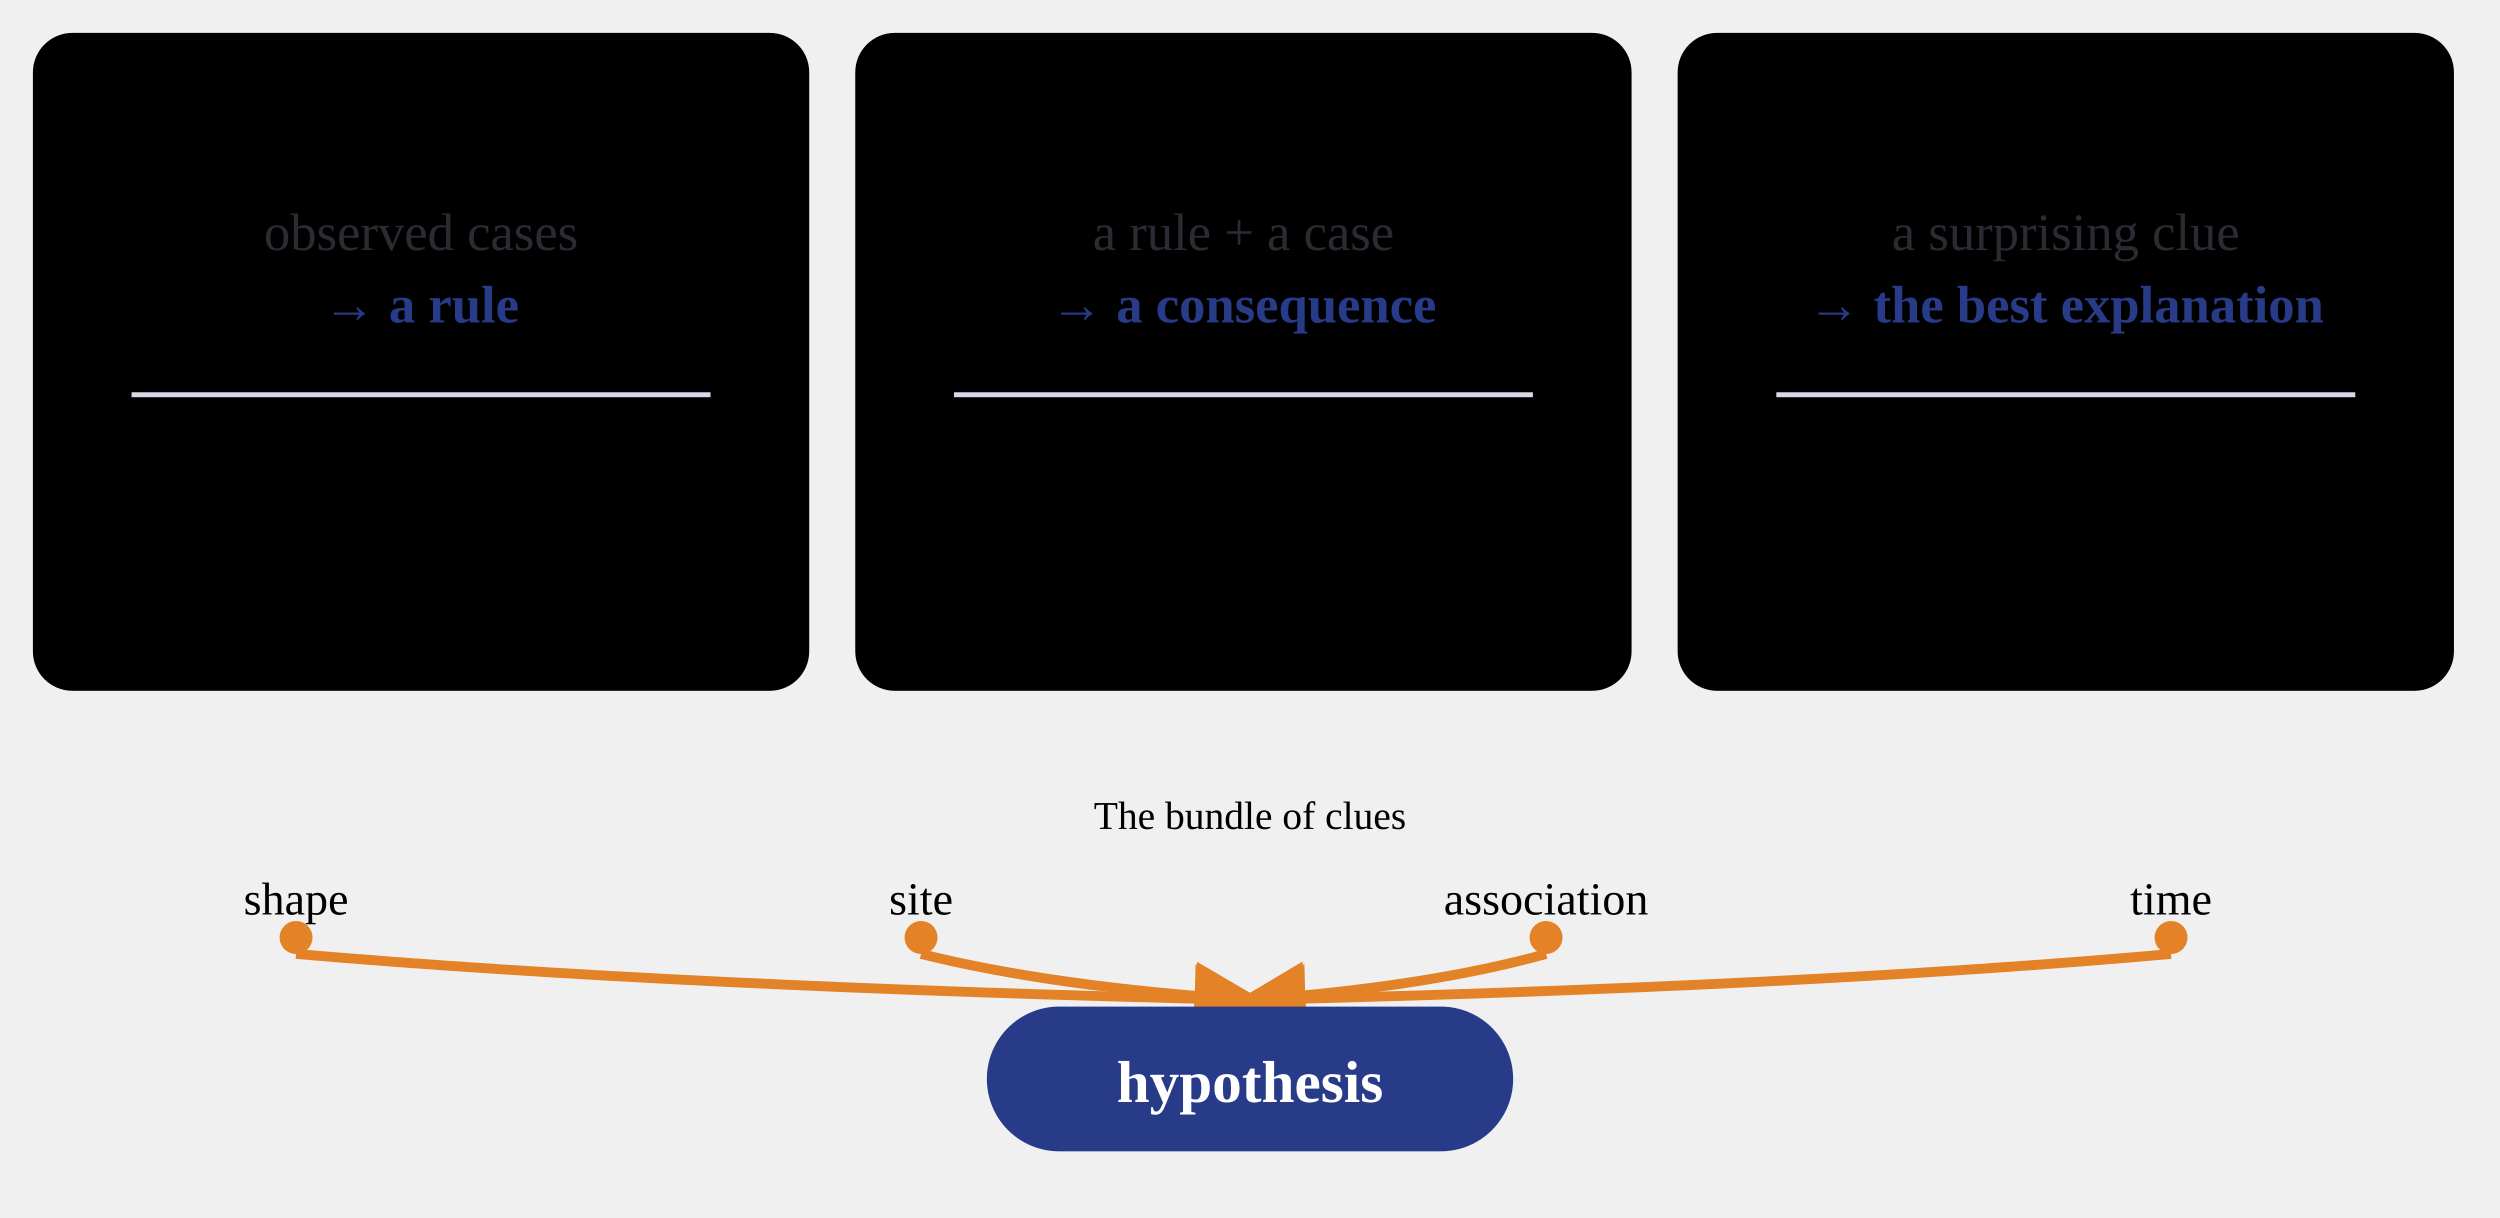
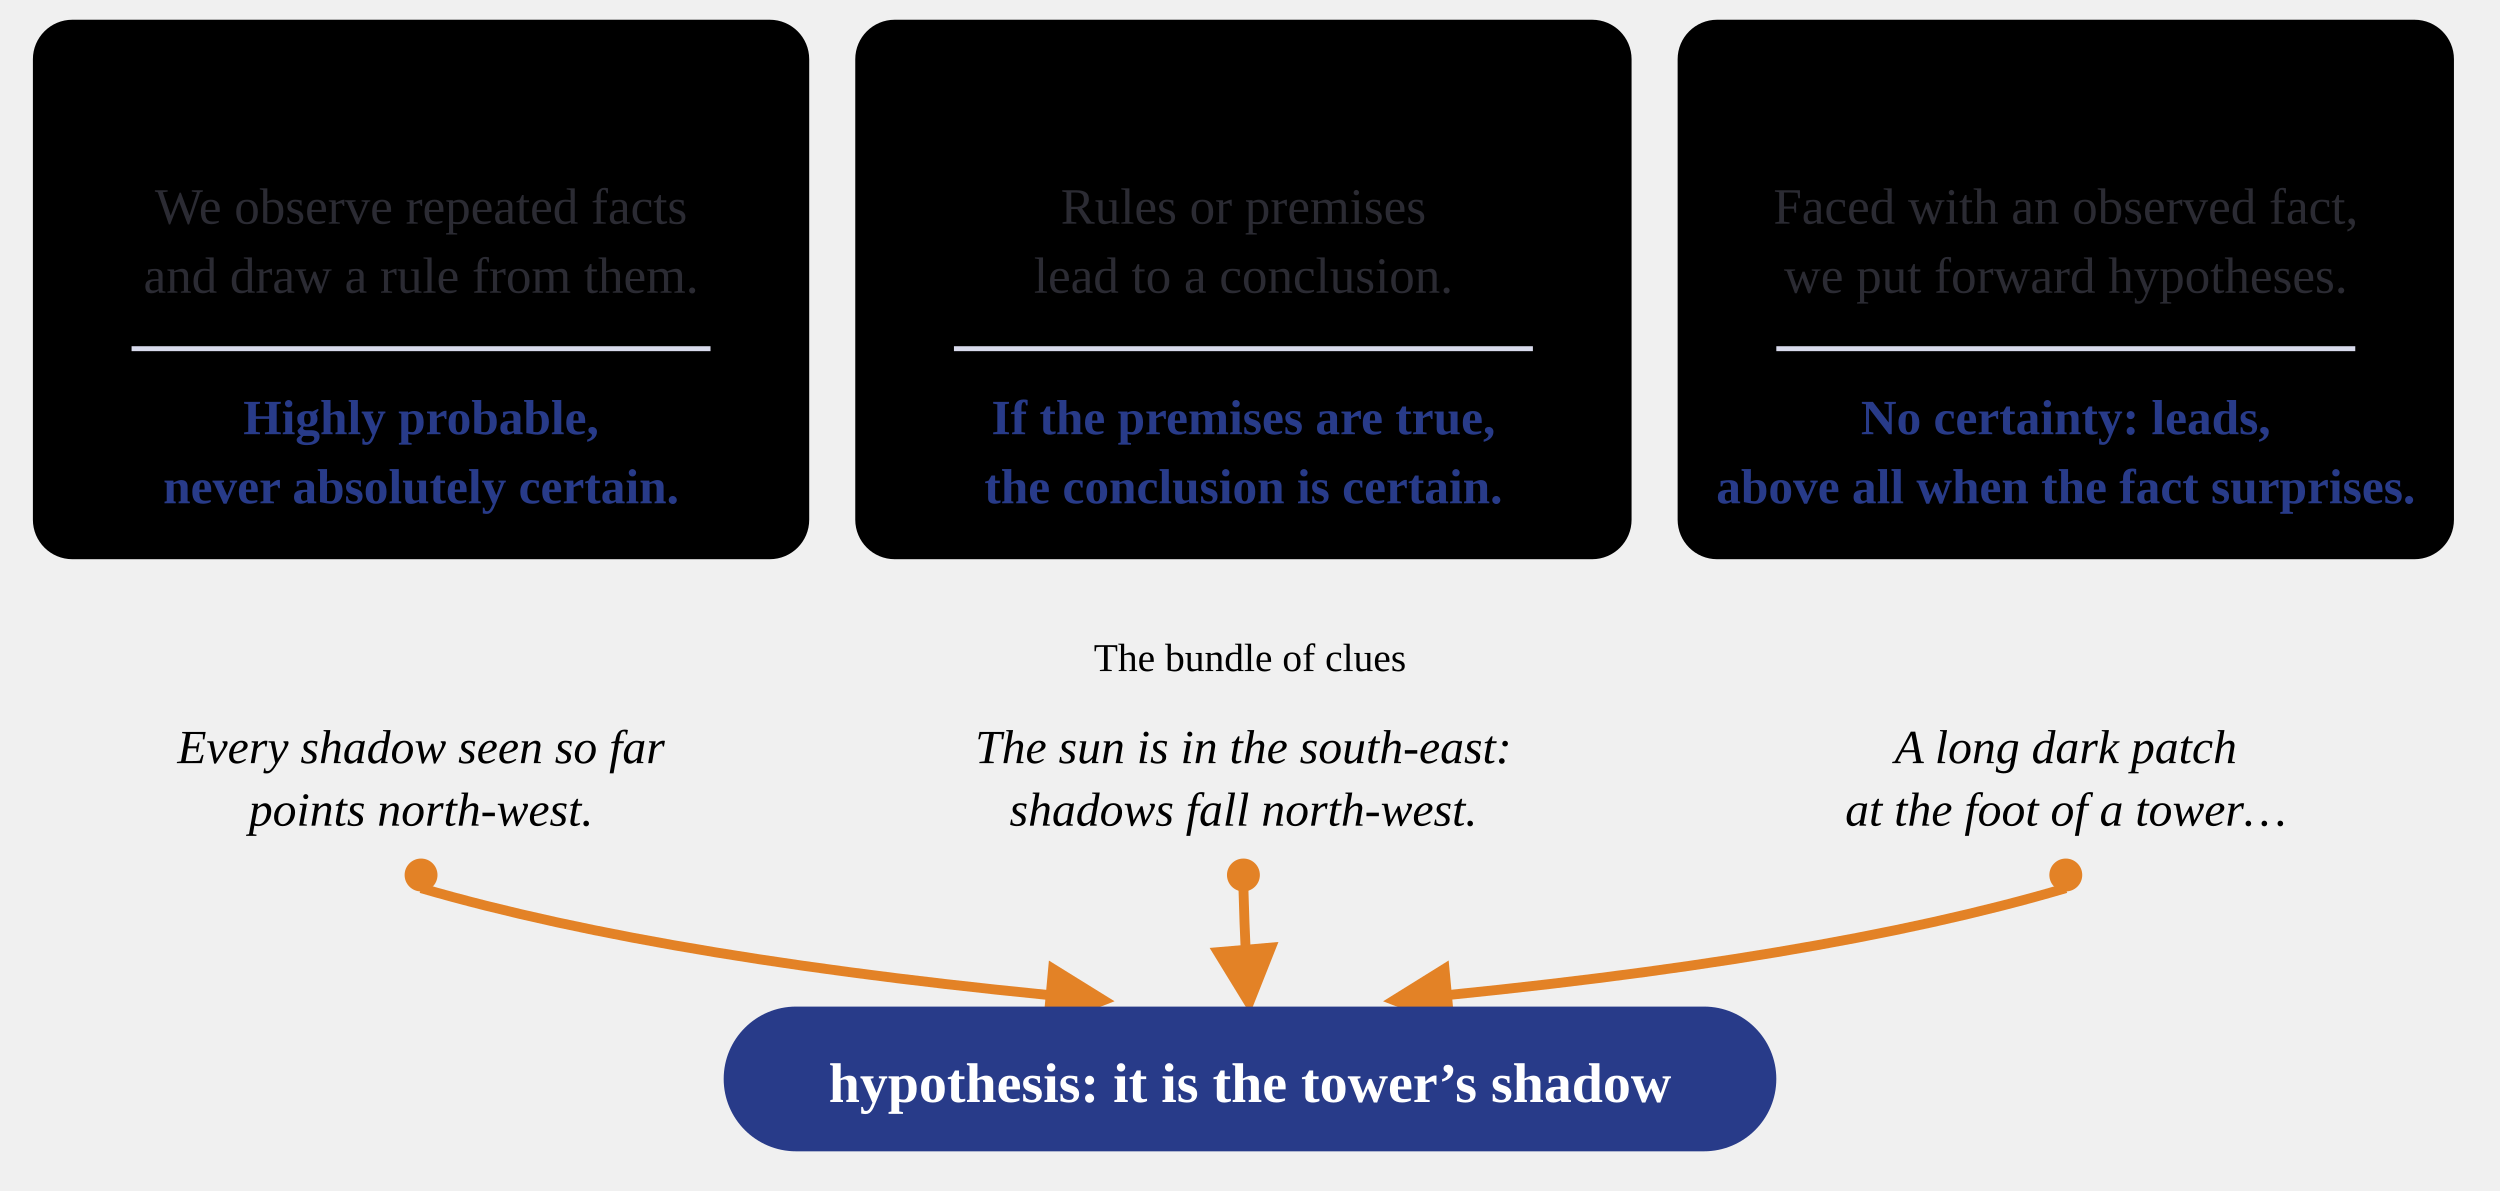
- <svg xmlns="http://www.w3.org/2000/svg" viewBox="0 0 760 370" role="img" aria-label="Induction, deduction, abduction">
+ <svg xmlns="http://www.w3.org/2000/svg" viewBox="0 0 760 362" role="img" aria-label="Induction, deduction, abduction">
  <defs>
-     <marker id="fleche" viewBox="0 0 10 10" refX="8" refY="5" markerWidth="7" markerHeight="7" orient="auto">
+     <marker id="fleche-raison" viewBox="0 0 10 10" refX="8" refY="5" markerWidth="7" markerHeight="7" orient="auto">
      <path d="M0 0 L10 5 L0 10 z" fill="#E38226" />
    </marker>
  </defs>
-   <rect x="10" y="10" width="236" height="200" rx="12" class="s-fond" />
-   <text class="s-titre" x="128" y="44" text-anchor="middle" style="font-size:22px">Induction</text>
-   <text x="128" y="76" text-anchor="middle" style="font-size:16px;fill:#2B2B33">observed cases</text>
-   <text x="128" y="98" text-anchor="middle" style="font-size:16px;fill:#283B89;font-weight:700">→ a rule</text>
-   <path d="M40 120 H216" stroke="#D8DAEC" stroke-width="1.5" />
-   <text class="s-petit" x="128" y="150" text-anchor="middle" style="font-size:14px;font-style:italic">Every dome seen so far</text>
-   <text class="s-petit" x="128" y="172" text-anchor="middle" style="font-size:14px;font-style:italic">housed a reactor.</text>
-   <rect x="260" y="10" width="236" height="200" rx="12" class="s-fond" />
-   <text class="s-titre" x="378" y="44" text-anchor="middle" style="font-size:22px">Deduction</text>
-   <text x="378" y="76" text-anchor="middle" style="font-size:16px;fill:#2B2B33">a rule + a case</text>
-   <text x="378" y="98" text-anchor="middle" style="font-size:16px;fill:#283B89;font-weight:700">→ a consequence</text>
-   <path d="M290 120 H466" stroke="#D8DAEC" stroke-width="1.5" />
-   <text class="s-petit" x="378" y="150" text-anchor="middle" style="font-size:14px;font-style:italic">A reactor gives off heat:</text>
-   <text class="s-petit" x="378" y="172" text-anchor="middle" style="font-size:14px;font-style:italic">it needs cold water.</text>
-   <rect x="510" y="10" width="236" height="200" rx="12" class="s-fond" />
-   <text class="s-titre" x="628" y="44" text-anchor="middle" style="font-size:22px">Abduction</text>
-   <text x="628" y="76" text-anchor="middle" style="font-size:16px;fill:#2B2B33">a surprising clue</text>
-   <text x="628" y="98" text-anchor="middle" style="font-size:16px;fill:#283B89;font-weight:700">→ the best explanation</text>
-   <path d="M540 120 H716" stroke="#D8DAEC" stroke-width="1.5" />
-   <text class="s-petit" x="628" y="150" text-anchor="middle" style="font-size:14px;font-style:italic">Boils at sea, far from shore:</text>
-   <text class="s-petit" x="628" y="172" text-anchor="middle" style="font-size:14px;font-style:italic">probably a water outfall.</text>
-   <text class="s-titre" x="380" y="252" text-anchor="middle">The bundle of clues</text>
-   <path d="M90 290 Q 206.0 300 380 304" fill="none" stroke="#E38226" stroke-width="3" marker-end="url(#fleche)" />
-   <circle cx="90" cy="285" r="5" fill="#E38226" />
-   <text class="s-petit" x="90" y="278" text-anchor="middle" style="font-size:14px">shape</text>
-   <path d="M280 290 Q 320.0 300 380 304" fill="none" stroke="#E38226" stroke-width="3" marker-end="url(#fleche)" />
-   <circle cx="280" cy="285" r="5" fill="#E38226" />
-   <text class="s-petit" x="280" y="278" text-anchor="middle" style="font-size:14px">site</text>
-   <path d="M470 290 Q 434.0 300 380 304" fill="none" stroke="#E38226" stroke-width="3" marker-end="url(#fleche)" />
-   <circle cx="470" cy="285" r="5" fill="#E38226" />
-   <text class="s-petit" x="470" y="278" text-anchor="middle" style="font-size:14px">association</text>
-   <path d="M660 290 Q 548.0 300 380 304" fill="none" stroke="#E38226" stroke-width="3" marker-end="url(#fleche)" />
-   <circle cx="660" cy="285" r="5" fill="#E38226" />
-   <text class="s-petit" x="660" y="278" text-anchor="middle" style="font-size:14px">time</text>
-   <rect x="300" y="306" width="160" height="44" rx="22" fill="#283B89" />
-   <text x="380" y="335" text-anchor="middle" style="font-size:18px;font-weight:700;fill:#FFFFFF">hypothesis</text>
+   <rect x="10" y="6" width="236" height="164" rx="12" class="s-fond" />
+   <text class="s-titre" x="128" y="38" text-anchor="middle" style="font-size:22px">Induction</text>
+   <text x="128" y="68" text-anchor="middle" style="font-size:15.5px;fill:#2B2B33">We observe repeated facts</text>
+   <text x="128" y="89" text-anchor="middle" style="font-size:15.5px;fill:#2B2B33">and draw a rule from them.</text>
+   <path d="M40 106 H216" stroke="#D8DAEC" stroke-width="1.5" />
+   <text x="128" y="132" text-anchor="middle" style="font-size:15px;fill:#283B89;font-weight:700">Highly probable,</text>
+   <text x="128" y="153" text-anchor="middle" style="font-size:15px;fill:#283B89;font-weight:700">never absolutely certain.</text>
+   <rect x="260" y="6" width="236" height="164" rx="12" class="s-fond" />
+   <text class="s-titre" x="378" y="38" text-anchor="middle" style="font-size:22px">Deduction</text>
+   <text x="378" y="68" text-anchor="middle" style="font-size:15.5px;fill:#2B2B33">Rules or premises</text>
+   <text x="378" y="89" text-anchor="middle" style="font-size:15.5px;fill:#2B2B33">lead to a conclusion.</text>
+   <path d="M290 106 H466" stroke="#D8DAEC" stroke-width="1.5" />
+   <text x="378" y="132" text-anchor="middle" style="font-size:15px;fill:#283B89;font-weight:700">If the premises are true,</text>
+   <text x="378" y="153" text-anchor="middle" style="font-size:15px;fill:#283B89;font-weight:700">the conclusion is certain.</text>
+   <rect x="510" y="6" width="236" height="164" rx="12" class="s-fond" />
+   <text class="s-titre" x="628" y="38" text-anchor="middle" style="font-size:22px">Abduction</text>
+   <text x="628" y="68" text-anchor="middle" style="font-size:15.5px;fill:#2B2B33">Faced with an observed fact,</text>
+   <text x="628" y="89" text-anchor="middle" style="font-size:15.5px;fill:#2B2B33">we put forward hypotheses.</text>
+   <path d="M540 106 H716" stroke="#D8DAEC" stroke-width="1.5" />
+   <text x="628" y="132" text-anchor="middle" style="font-size:15px;fill:#283B89;font-weight:700">No certainty: leads,</text>
+   <text x="628" y="153" text-anchor="middle" style="font-size:15px;fill:#283B89;font-weight:700">above all when the fact surprises.</text>
+   <text class="s-titre" x="380" y="204" text-anchor="middle">The bundle of clues</text>
+   <text class="s-petit" x="128" y="232" text-anchor="middle" style="font-size:14.5px;font-style:italic">Every shadow seen so far</text>
+   <text class="s-petit" x="128" y="251" text-anchor="middle" style="font-size:14.5px;font-style:italic">points north-west.</text>
+   <circle cx="128" cy="266" r="5" fill="#E38226" />
+   <path d="M128 270 Q 203.6 292 334.64 304" fill="none" stroke="#E38226" stroke-width="3" marker-end="url(#fleche-raison)" />
+   <text class="s-petit" x="378" y="232" text-anchor="middle" style="font-size:14.5px;font-style:italic">The sun is in the south-east:</text>
+   <text class="s-petit" x="378" y="251" text-anchor="middle" style="font-size:14.5px;font-style:italic">shadows fall north-west.</text>
+   <circle cx="378" cy="266" r="5" fill="#E38226" />
+   <path d="M378 270 Q 378.6 292 379.64 304" fill="none" stroke="#E38226" stroke-width="3" marker-end="url(#fleche-raison)" />
+   <text class="s-petit" x="628" y="232" text-anchor="middle" style="font-size:14.5px;font-style:italic">A long dark patch</text>
+   <text class="s-petit" x="628" y="251" text-anchor="middle" style="font-size:14.5px;font-style:italic">at the foot of a tower…</text>
+   <circle cx="628" cy="266" r="5" fill="#E38226" />
+   <path d="M628 270 Q 553.6 292 424.64 304" fill="none" stroke="#E38226" stroke-width="3" marker-end="url(#fleche-raison)" />
+   <rect x="220" y="306" width="320" height="44" rx="22" fill="#283B89" />
+   <text x="380" y="335" text-anchor="middle" style="font-size:17px;font-weight:700;fill:#FFFFFF">hypothesis: it is the tower’s shadow</text>
</svg>
